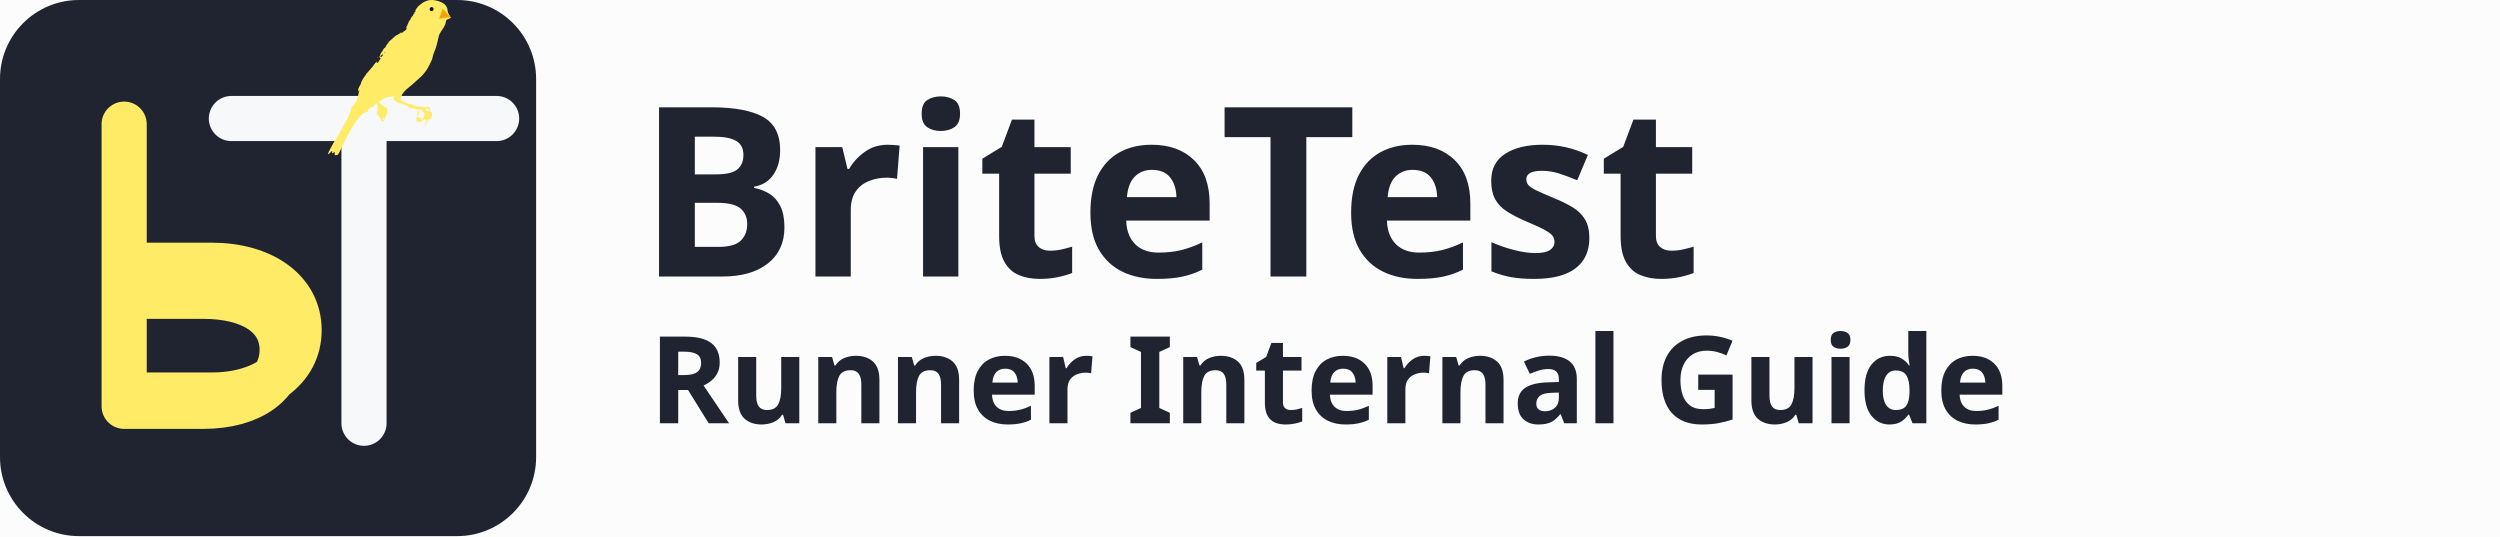
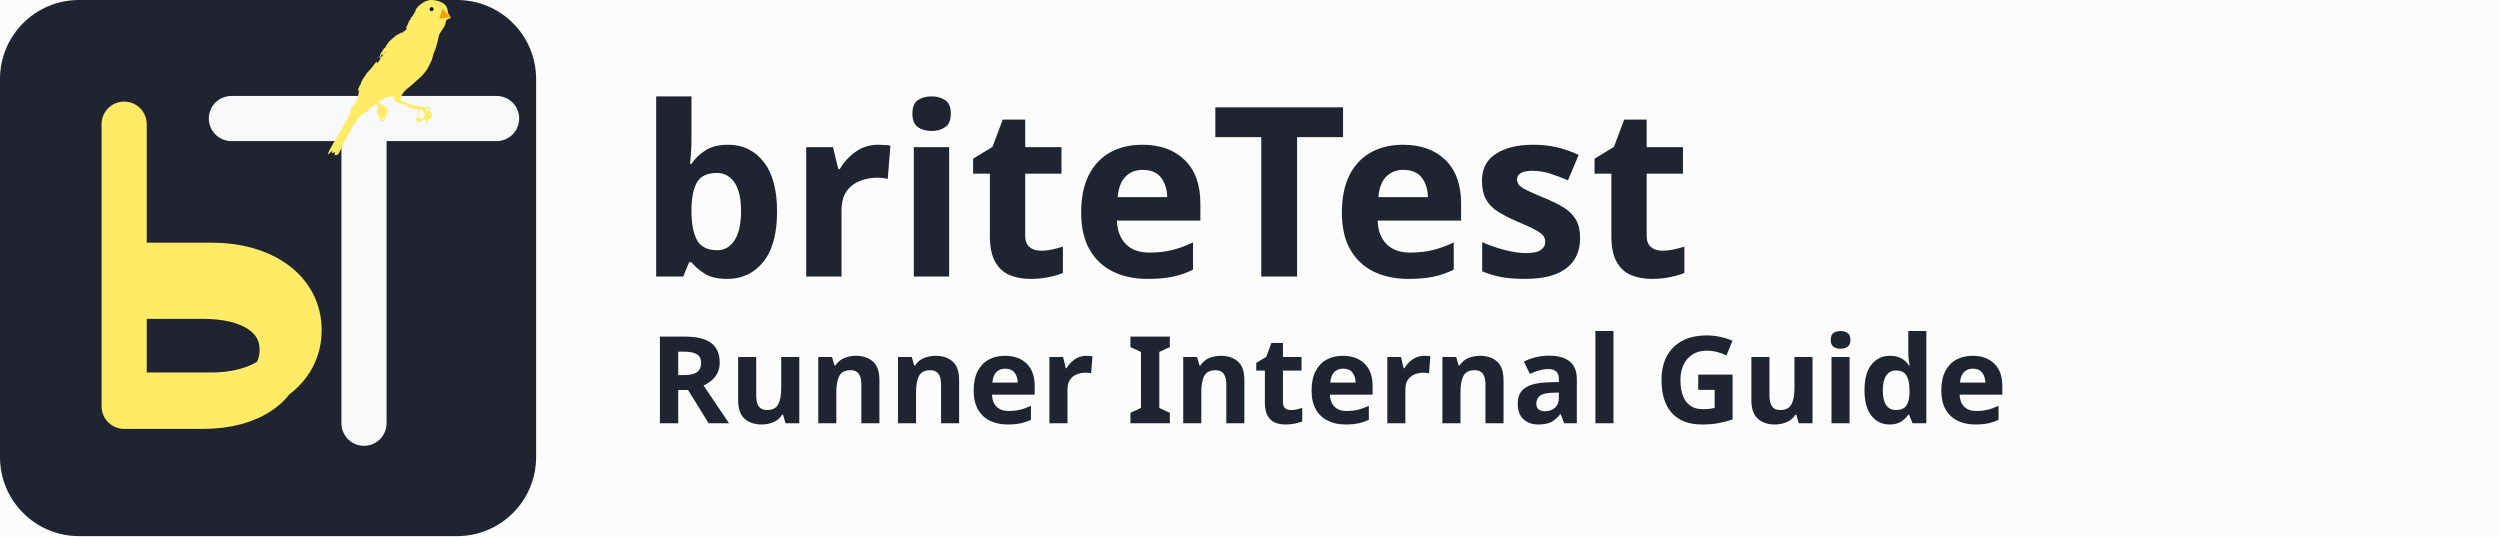
<svg xmlns="http://www.w3.org/2000/svg" width="886" height="190" viewBox="74 66 886 190" role="img" aria-labelledby="title desc">
  <rect width="960" height="320" fill="#FCFCFD" />
  <rect x="74" y="66" width="190" height="190" rx="28" fill="#1F2430" />
  <path d="M118 110v100h28c17 0 28-8 28-20s-11-19-28-19h-28M118 160h31c18 0 31 9 31 23s-13 23-31 23h-31" fill="none" stroke="#FFEB66" stroke-width="16" stroke-linecap="round" stroke-linejoin="round" />
  <path d="M156 108h94M203 108v108" fill="none" stroke="#F7F8FA" stroke-width="16" stroke-linecap="round" />
  <g aria-label="canary accent" transform="translate(190.267,66) scale(0.1067961)">
    <g transform="translate(-11.49721,526.3333) scale(0.1,-0.1)" fill="#FFEB66" stroke="none">
      <path d="M3485 5260 c-103 -13 -229 -73 -304 -147 -13 -12 -27 -23 -31 -23 -13 0 -57 -45 -76 -77 -10 -18 -22 -33 -26 -33 -4 0 -8 -6 -8 -14 0 -7 -7 -19 -16 -27 -10 -8 -14 -22 -11 -38 5 -24 -12 -51 -31 -51 -6 0 -13 -7 -16 -16 -8 -22 -8 -26 3 -19 5 3 12 1 16 -5 5 -9 -1 -12 -21 -9 -10 1 -33 -35 -34 -53 0 -10 -6 -18 -13 -18 -14 0 -67 -83 -67 -105 0 -7 -11 -22 -23 -32 -13 -10 -32 -43 -42 -73 -10 -30 -25 -65 -33 -77 -8 -13 -11 -23 -7 -23 4 0 2 -7 -5 -15 -7 -8 -15 -13 -19 -11 -3 2 -5 -23 -5 -56 1 -54 -1 -60 -22 -68 -13 -5 -24 -14 -24 -20 0 -6 -13 -16 -29 -21 -16 -6 -31 -18 -34 -28 -5 -19 -60 -36 -65 -21 -2 5 -10 6 -18 3 -12 -4 -13 -8 -4 -13 8 -5 1 -10 -19 -15 -18 -4 -44 -18 -58 -31 -14 -13 -33 -24 -42 -24 -9 0 -31 -12 -48 -27 -17 -16 -52 -46 -78 -68 -83 -69 -155 -138 -150 -143 2 -2 -16 -28 -40 -57 -25 -29 -45 -56 -45 -62 0 -18 -25 -63 -36 -63 -17 0 -62 -53 -69 -83 -4 -15 -14 -31 -22 -35 -15 -9 -23 -23 -63 -101 -19 -35 -20 -45 -9 -52 9 -5 17 -3 22 6 10 19 76 50 85 40 4 -3 -1 -13 -11 -20 -20 -14 -112 -153 -148 -222 -23 -44 -42 -54 -53 -28 -3 8 -10 15 -16 15 -14 0 -50 -33 -50 -46 0 -7 -7 -14 -15 -18 -8 -3 -15 -11 -15 -17 0 -7 -19 -33 -42 -59 -24 -26 -74 -86 -113 -133 -38 -48 -76 -89 -83 -91 -6 -3 -12 -10 -12 -16 0 -6 -26 -46 -58 -88 -61 -81 -122 -193 -122 -223 0 -10 -5 -21 -10 -24 -5 -3 -10 -15 -10 -26 0 -10 -8 -27 -19 -38 -10 -10 -24 -36 -31 -57 -7 -22 -17 -44 -22 -51 -5 -7 -7 -21 -3 -33 4 -12 1 -27 -6 -36 -6 -8 -9 -17 -6 -20 3 -3 13 6 22 20 10 14 21 23 27 20 5 -4 5 -11 -1 -18 -6 -7 -12 -28 -15 -47 -2 -19 -11 -59 -19 -89 -54 -200 -68 -236 -94 -253 -7 -4 -13 -15 -13 -22 0 -8 -4 -15 -9 -15 -5 0 -18 -16 -30 -36 -12 -19 -34 -40 -50 -45 -26 -9 -30 -17 -41 -77 -14 -84 -54 -202 -89 -267 -15 -27 -41 -81 -57 -120 -16 -38 -44 -90 -63 -114 -18 -24 -67 -110 -108 -190 -42 -80 -96 -177 -121 -216 -66 -102 -76 -119 -153 -245 -70 -115 -161 -295 -172 -337 -10 -44 15 -34 70 27 57 62 84 69 63 16 -5 -15 -8 -32 -4 -37 6 -10 40 5 62 28 23 23 30 14 28 -39 l-1 -52 44 -1 c61 -2 87 30 157 190 31 71 69 155 86 185 17 30 75 144 129 253 55 109 123 233 153 275 29 42 64 97 76 122 49 98 197 280 285 350 21 17 69 40 105 51 65 20 68 22 74 57 8 53 31 80 79 93 82 22 128 42 116 49 -16 10 16 57 52 75 26 14 29 13 47 -13 16 -24 42 -95 42 -117 0 -4 -9 -5 -20 -2 -23 6 -24 3 -9 -25 9 -16 7 -38 -6 -94 l-17 -74 49 -54 c43 -47 71 -98 97 -179 7 -23 29 -31 62 -23 28 7 63 72 64 118 0 15 8 35 18 45 34 34 53 72 46 97 -3 13 2 41 11 62 15 36 15 42 -1 84 -17 47 -48 79 -75 80 -9 0 -22 7 -29 15 -7 9 -29 23 -48 32 -46 22 -125 98 -120 115 2 7 35 29 74 49 38 19 89 49 113 67 24 17 60 34 80 37 20 3 73 13 119 21 45 8 87 12 92 9 6 -3 10 -27 10 -52 0 -42 4 -50 50 -94 38 -37 64 -52 108 -64 202 -57 327 -111 342 -149 5 -14 13 -26 17 -26 64 -2 211 -25 255 -41 42 -15 70 -18 102 -14 42 7 45 5 94 -43 29 -29 53 -62 57 -81 9 -42 -2 -100 -26 -140 -19 -31 -21 -32 -67 -26 -26 4 -70 17 -98 30 -50 22 -52 22 -68 4 -20 -24 -21 -81 -1 -118 29 -56 137 -42 218 29 51 45 73 50 83 18 4 -13 11 -26 17 -29 26 -17 -24 -131 -66 -150 -19 -8 -18 -9 8 -4 40 8 81 54 95 107 22 83 31 93 77 90 39 -3 43 -1 48 25 4 15 13 47 22 71 21 59 10 113 -26 135 -25 15 -29 23 -34 83 -7 94 -17 101 -109 83 -86 -17 -119 -15 -130 6 -10 17 -45 19 -84 5 -21 -9 -29 -7 -39 7 -11 15 -18 16 -42 7 -25 -9 -42 -5 -128 32 -55 24 -108 41 -118 38 -17 -5 -254 90 -304 122 -17 11 -23 24 -23 52 0 21 4 42 9 47 5 6 14 28 21 50 29 89 122 196 265 305 50 37 137 114 195 170 58 56 123 114 145 130 55 38 189 193 248 288 36 57 145 274 163 325 8 23 22 75 30 116 9 41 24 91 34 111 47 94 95 252 145 483 13 60 28 114 34 121 5 6 24 38 41 71 17 33 39 67 49 75 9 8 39 56 66 105 36 66 51 106 56 149 8 70 22 85 106 118 l62 24 -25 55 c-14 29 -37 69 -50 87 -19 25 -26 48 -30 97 -8 123 -81 224 -204 281 -131 61 -276 88 -395 74z m-1478 -1757 c-3 -3 -11 -2 -17 2 -9 6 -9 10 1 16 14 8 27 -7 16 -18z m1441 -1866 c59 -61 18 -85 -63 -38 -49 28 -37 59 26 70 3 1 20 -14 37 -32z m-1474 -295 c7 -11 -31 -72 -44 -72 -16 0 -26 33 -12 38 7 2 12 12 12 23 0 19 34 28 44 11z m1265 -19 l23 -6 -23 -13 c-34 -19 -45 -17 -46 6 -2 21 7 24 46 13z" />
      <path d="M1760 3355 c0 -8 4 -15 10 -15 5 0 7 7 4 15 -4 8 -8 15 -10 15 -2 0 -4 -7 -4 -15z" />
      <path d="M1727 3223 c-8 -7 11 -33 24 -33 5 0 9 5 9 10 0 6 -7 10 -16 10 -8 0 -12 5 -9 10 7 11 2 13 -8 3z" />
      <ellipse cx="2040" cy="3185" rx="155" ry="70" fill="#FFEB66" transform="rotate(-25 2040 3185)" />
      <ellipse cx="1865" cy="3360" rx="58" ry="24" fill="#FFEB66" transform="rotate(-28 1865 3360)" />
      <circle cx="3550" cy="4960" r="66" fill="#000000" />
      <polygon points="3860,4985 4200,4810 3860,4635" fill="#F4A300" transform="rotate(-20 3860 4810)" />
      <path d="M3100 1571 c-5 -11 -10 -40 -10 -65 0 -24 -5 -57 -10 -72 -13 -33 -3 -46 15 -20 20 27 55 144 48 161 -7 21 -30 19 -43 -4z" />
    </g>
  </g>
-   <text x="300" y="164" font-family="Verdana, Geneva, sans-serif" font-size="84" font-weight="700" fill="#1F2430">BriteTest</text>
+   <text x="300" y="164" font-family="Verdana, Geneva, sans-serif" font-size="84" font-weight="700" fill="#1F2430">briteTest</text>
  <text x="304" y="216" font-family="Verdana, Geneva, sans-serif" font-size="43" font-weight="700" fill="#1F2430">Runner Internal Guide</text>
</svg>
